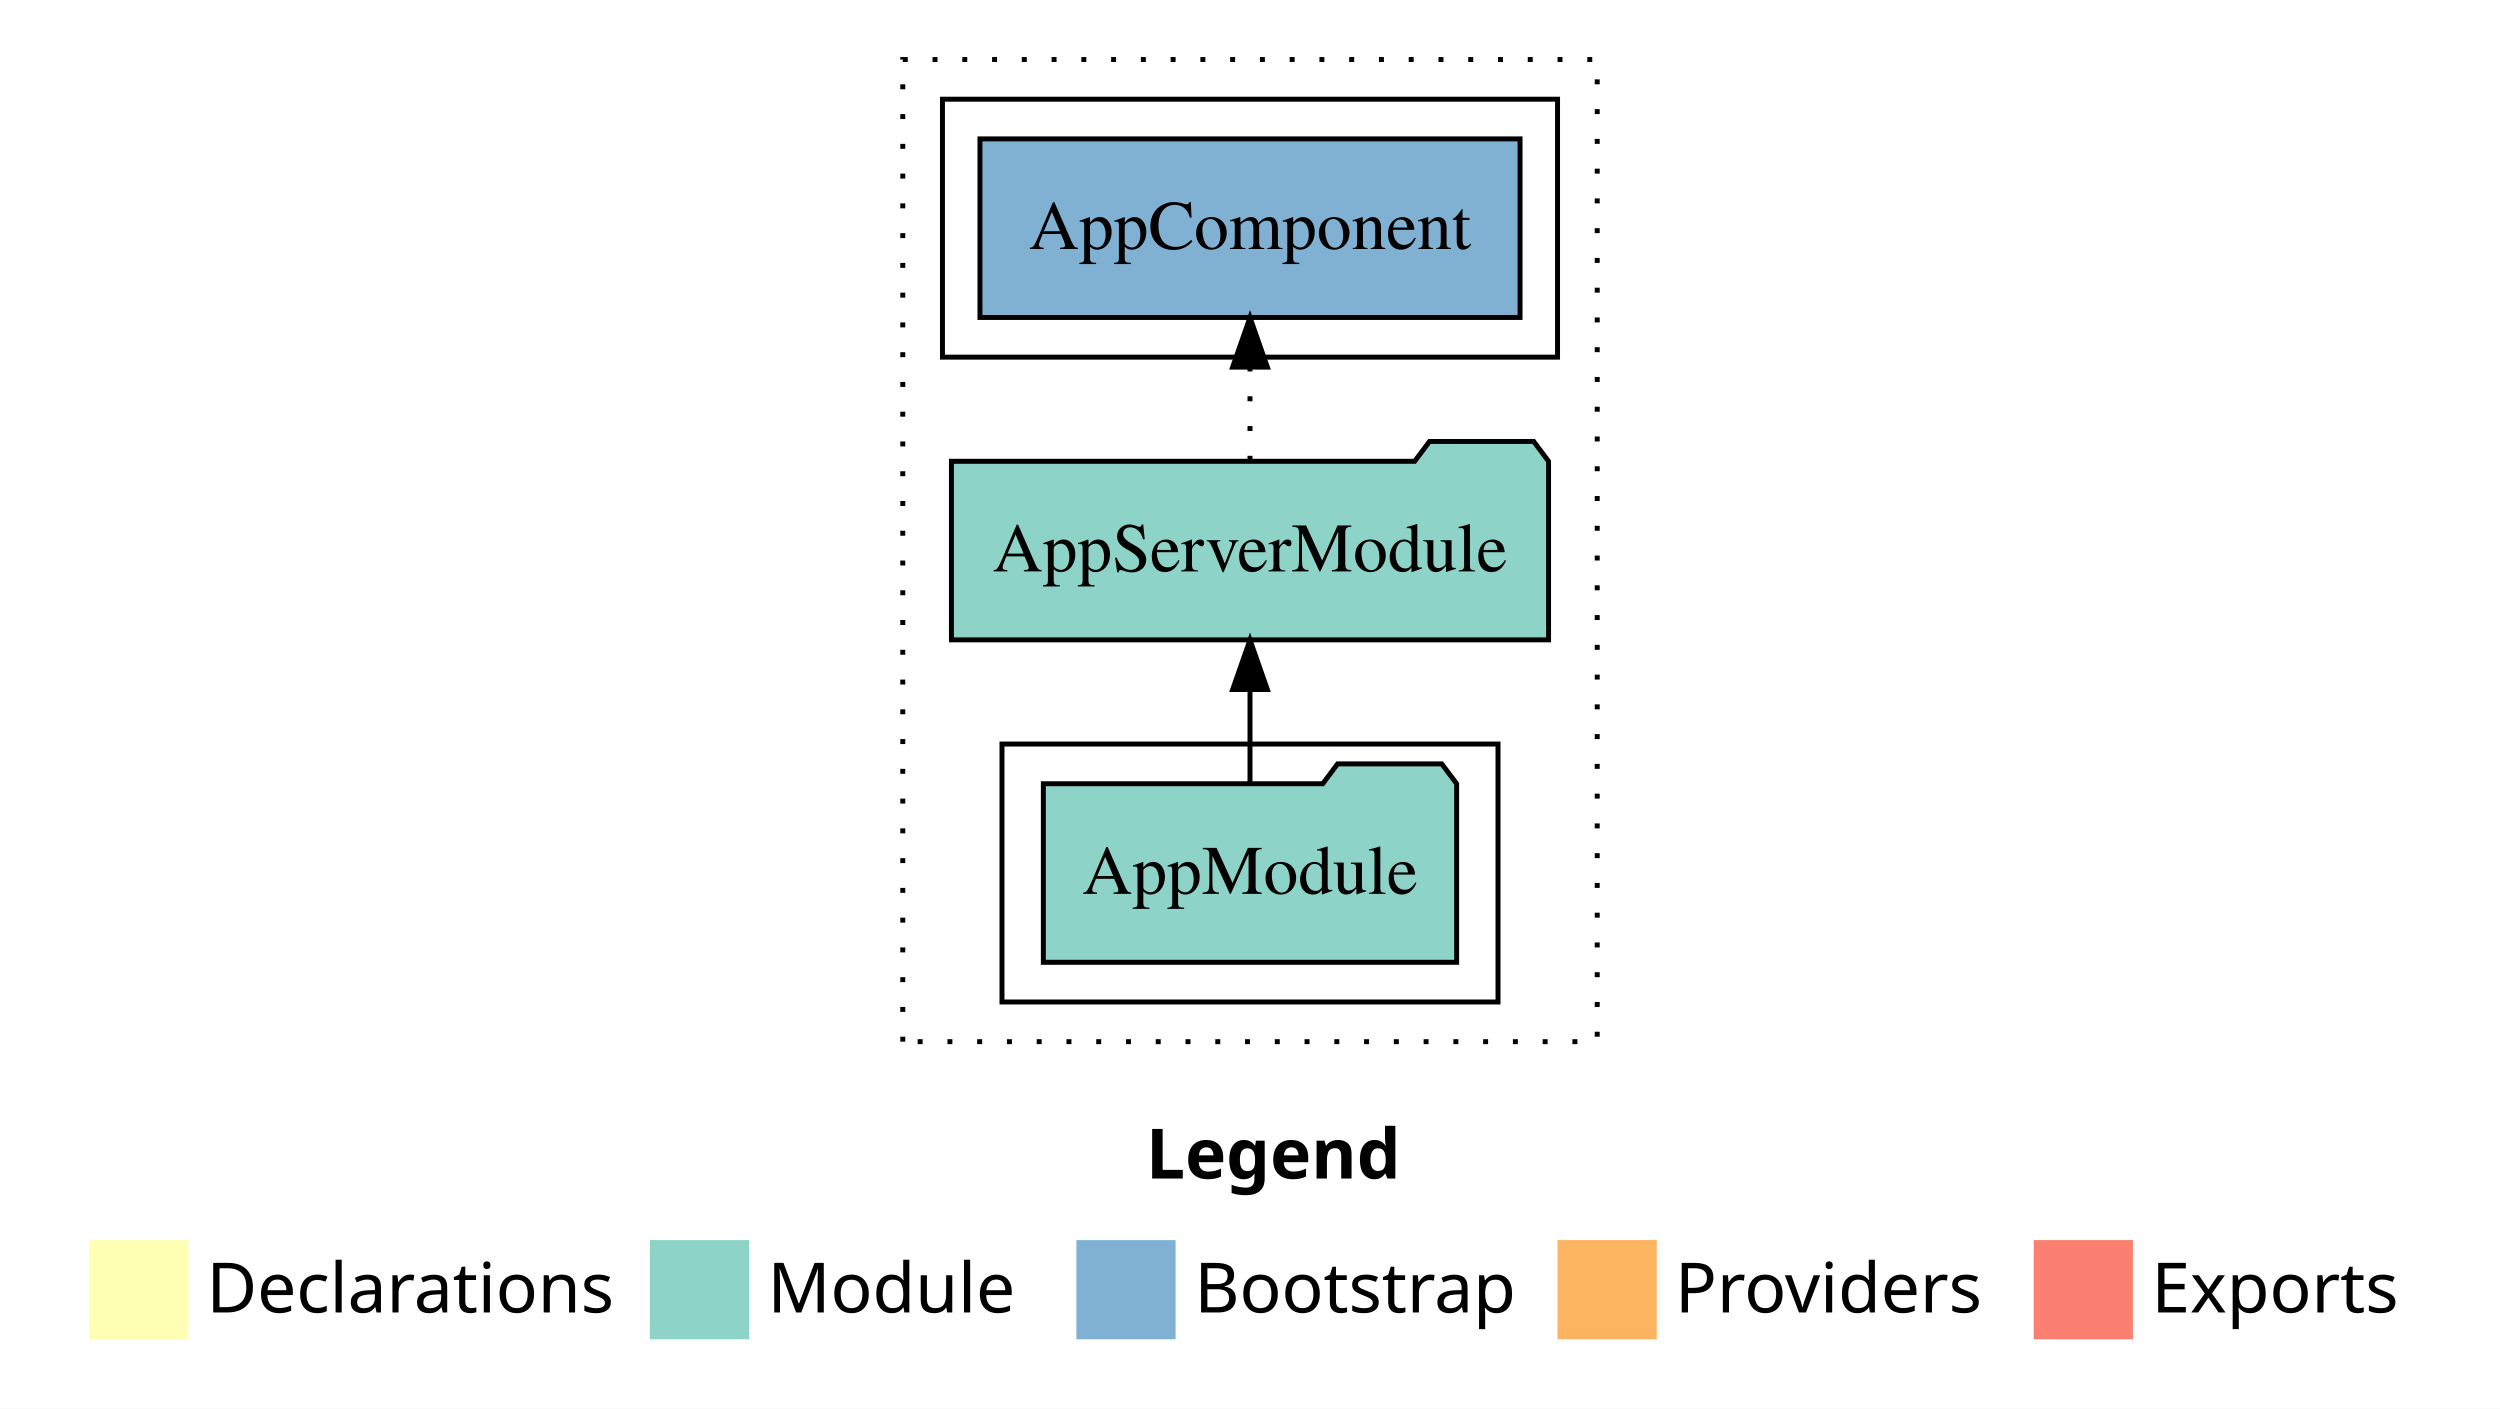
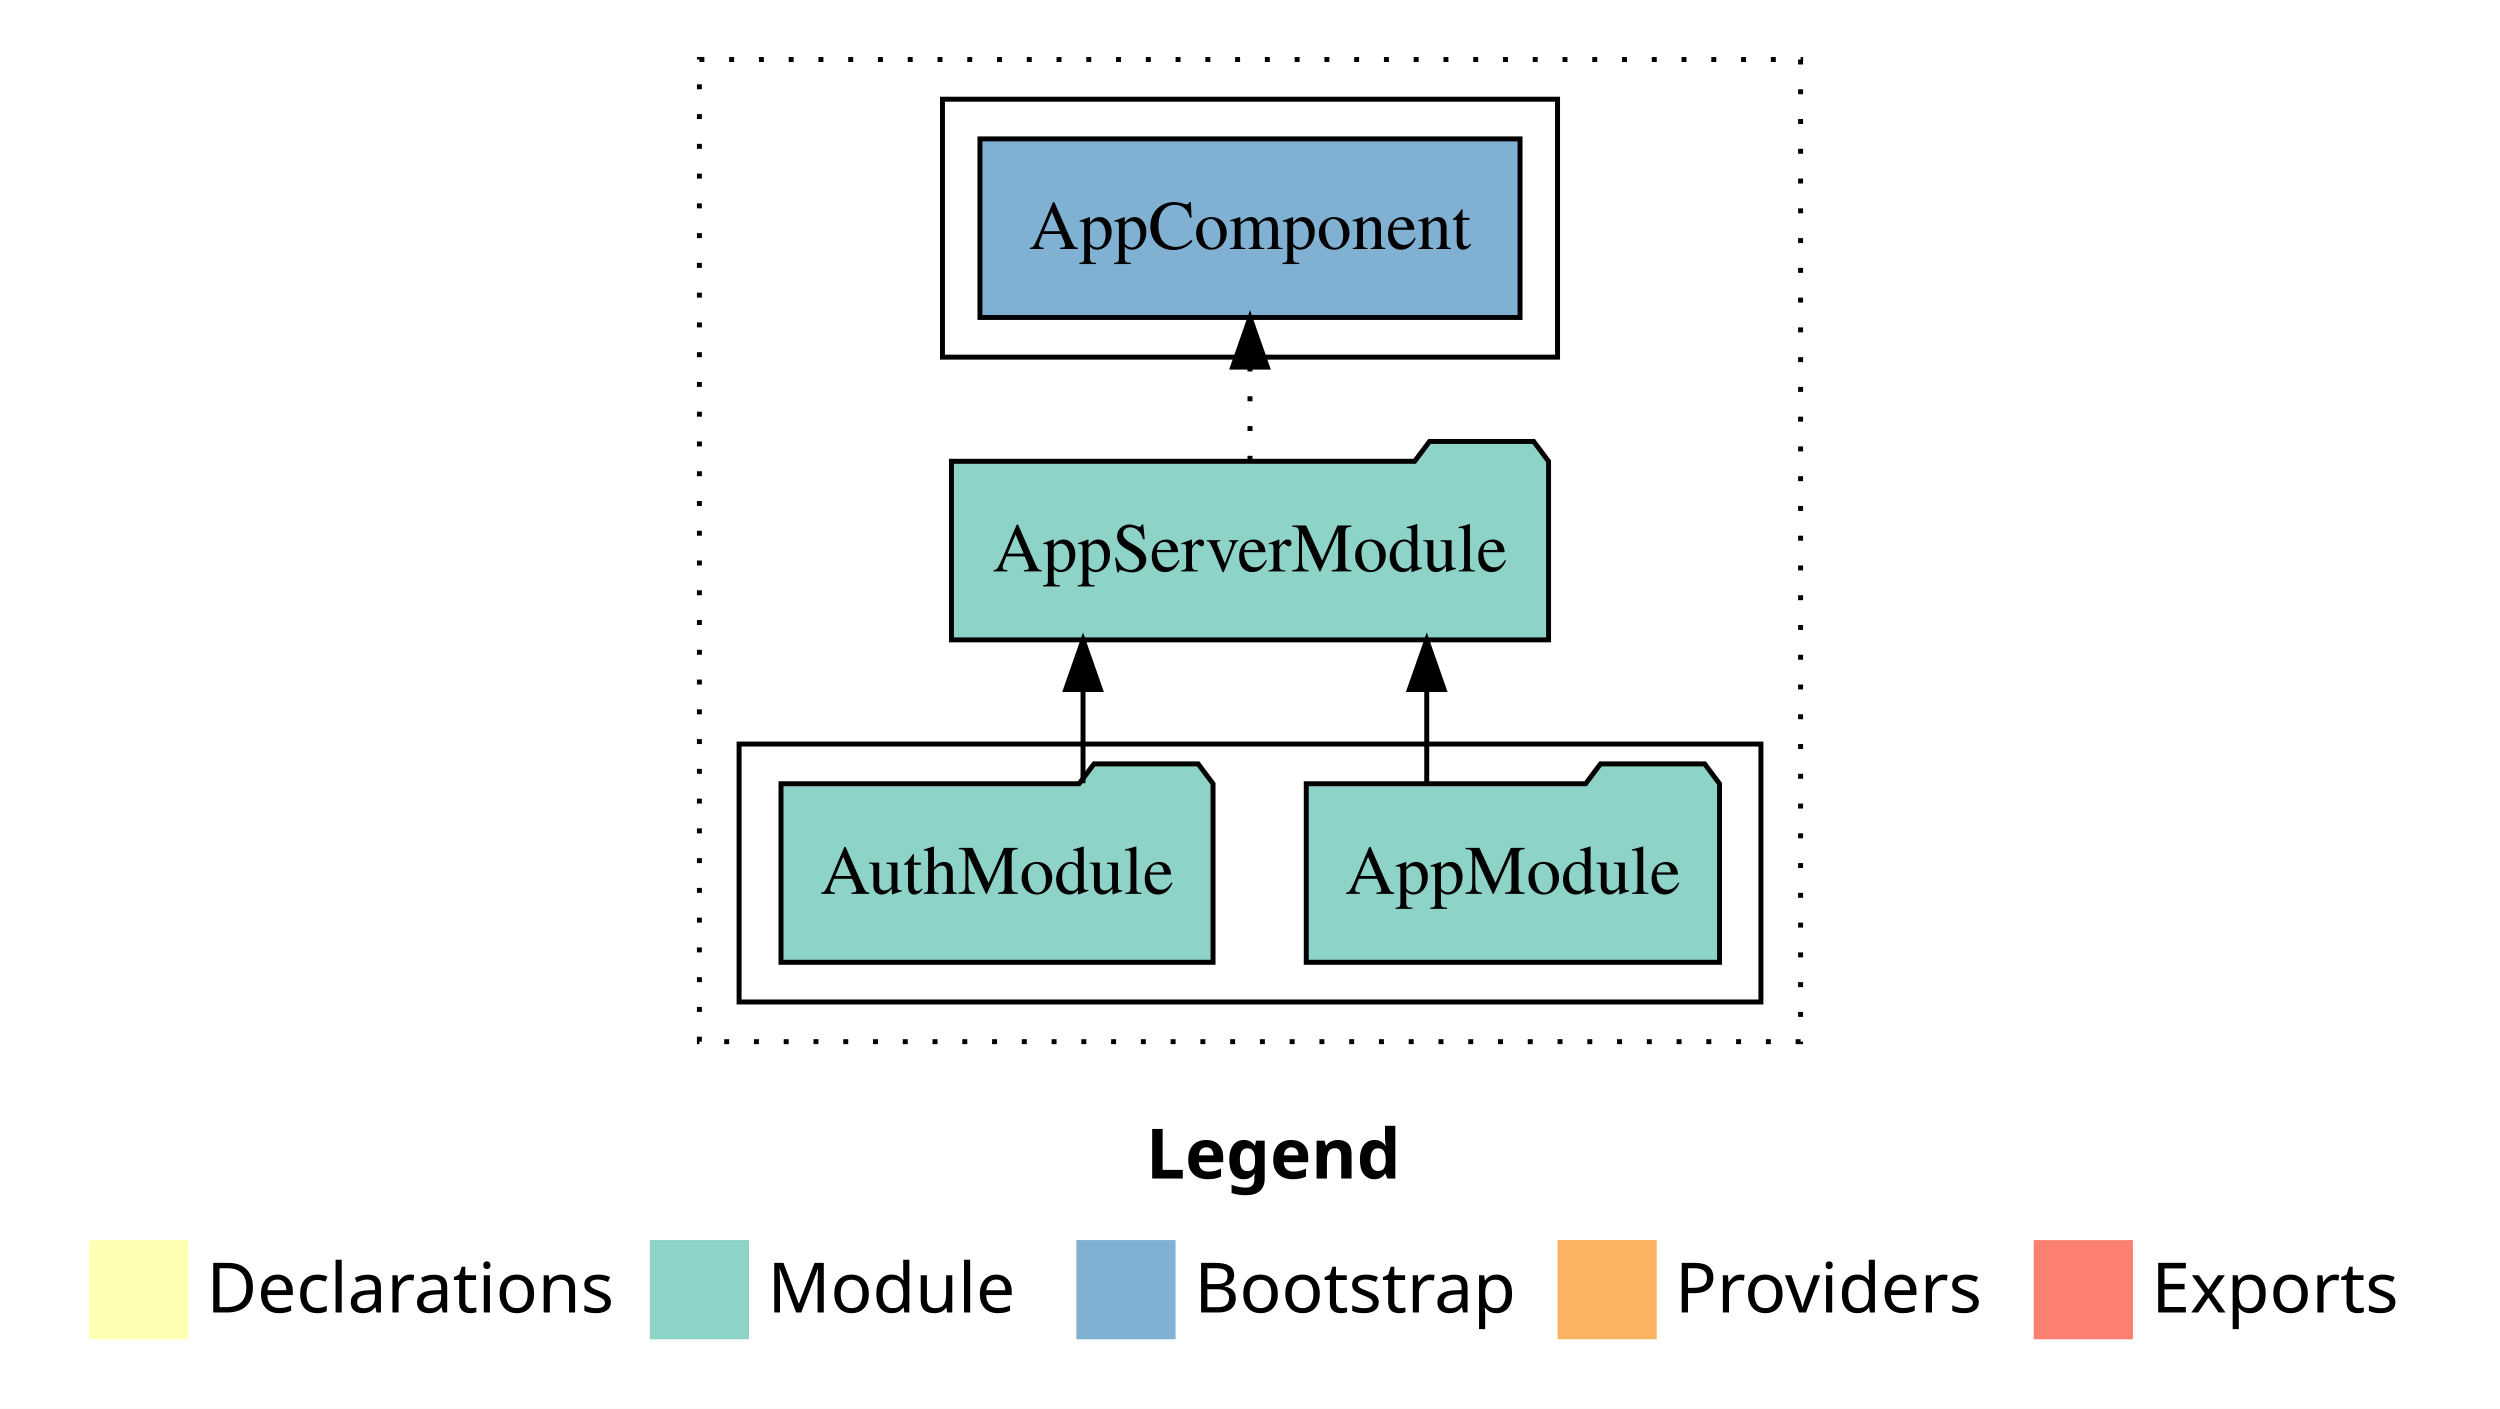
<svg xmlns="http://www.w3.org/2000/svg" width="504pt" height="284pt" viewBox="0.00 0.00 504.00 284.00">
  <g id="graph0" class="graph" transform="scale(1 1) rotate(0) translate(4 280)">
    <polygon fill="white" stroke="transparent" points="-4,4 -4,-280 500,-280 500,4 -4,4" />
    <text text-anchor="start" x="227.01" y="-42.4" font-family="Times-12" font-weight="bold" font-size="14.00">Legend</text>
    <polygon fill="#ffffb3" stroke="transparent" points="14,-10 14,-30 34,-30 34,-10 14,-10" />
    <text text-anchor="start" x="37.63" y="-15.4" font-family="Times-12" font-size="14.00">  Declarations</text>
    <polygon fill="#8dd3c7" stroke="transparent" points="127,-10 127,-30 147,-30 147,-10 127,-10" />
    <text text-anchor="start" x="150.73" y="-15.4" font-family="Times-12" font-size="14.00">  Module</text>
    <polygon fill="#80b1d3" stroke="transparent" points="213,-10 213,-30 233,-30 233,-10 213,-10" />
    <text text-anchor="start" x="236.78" y="-15.4" font-family="Times-12" font-size="14.00">  Bootstrap</text>
    <polygon fill="#fdb462" stroke="transparent" points="310,-10 310,-30 330,-30 330,-10 310,-10" />
    <text text-anchor="start" x="333.67" y="-15.4" font-family="Times-12" font-size="14.00">  Providers</text>
    <polygon fill="#fb8072" stroke="transparent" points="406,-10 406,-30 426,-30 426,-10 406,-10" />
    <text text-anchor="start" x="429.73" y="-15.4" font-family="Times-12" font-size="14.00">  Exports</text>
    <g id="clust1" class="cluster">
-       <polygon fill="none" stroke="black" stroke-dasharray="1,5" points="178,-70 178,-268 318,-268 318,-70 178,-70" />
+       <polygon fill="none" stroke="black" stroke-dasharray="1,5" points="137,-70 137,-268 359,-268 359,-70 137,-70" />
+     </g>
+     <g id="clust3" class="cluster">
+       <polygon fill="none" stroke="black" points="145,-78 145,-130 351,-130 351,-78 145,-78" />
    </g>
    <g id="clust5" class="cluster">
      <polygon fill="none" stroke="black" points="186,-208 186,-260 310,-260 310,-208 186,-208" />
    </g>
-     <g id="clust3" class="cluster">
-       <polygon fill="none" stroke="black" points="198,-78 198,-130 298,-130 298,-78 198,-78" />
+     <g id="node1" class="node">
+       <polygon fill="#8dd3c7" stroke="black" points="342.66,-122 339.66,-126 318.66,-126 315.66,-122 259.34,-122 259.34,-86 342.66,-86 342.66,-122" />
+       <text text-anchor="middle" x="301" y="-99.8" font-family="Times,serif" font-size="14.00">AppModule</text>
    </g>
-     <g id="node1" class="node">
-       <polygon fill="#8dd3c7" stroke="black" points="289.66,-122 286.66,-126 265.66,-126 262.66,-122 206.34,-122 206.34,-86 289.66,-86 289.66,-122" />
-       <text text-anchor="middle" x="248" y="-99.8" font-family="Times,serif" font-size="14.00">AppModule</text>
-     </g>
-     <g id="node2" class="node">
+     <g id="node3" class="node">
      <polygon fill="#8dd3c7" stroke="black" points="308.19,-187 305.19,-191 284.19,-191 281.19,-187 187.81,-187 187.81,-151 308.19,-151 308.19,-187" />
      <text text-anchor="middle" x="248" y="-164.8" font-family="Times,serif" font-size="14.00">AppServerModule</text>
    </g>
    <g id="edge1" class="edge">
-       <path fill="none" stroke="black" d="M248,-122.11C248,-122.11 248,-140.99 248,-140.99" />
-       <polygon fill="black" stroke="black" points="244.5,-140.99 248,-150.99 251.5,-140.99 244.5,-140.99" />
+       <path fill="none" stroke="black" d="M283.63,-122.11C283.63,-122.11 283.63,-140.99 283.63,-140.99" />
+       <polygon fill="black" stroke="black" points="280.13,-140.99 283.63,-150.99 287.13,-140.99 280.13,-140.99" />
    </g>
-     <g id="node3" class="node">
+     <g id="node2" class="node">
+       <polygon fill="#8dd3c7" stroke="black" points="240.55,-122 237.55,-126 216.55,-126 213.55,-122 153.45,-122 153.45,-86 240.55,-86 240.55,-122" />
+       <text text-anchor="middle" x="197" y="-99.8" font-family="Times,serif" font-size="14.00">AuthModule</text>
+     </g>
+     <g id="edge2" class="edge">
+       <path fill="none" stroke="black" d="M214.34,-122.11C214.34,-122.11 214.34,-140.99 214.34,-140.99" />
+       <polygon fill="black" stroke="black" points="210.84,-140.99 214.34,-150.99 217.84,-140.99 210.84,-140.99" />
+     </g>
+     <g id="node4" class="node">
      <polygon fill="#80b1d3" stroke="black" points="302.44,-252 193.56,-252 193.56,-216 302.44,-216 302.44,-252" />
      <text text-anchor="middle" x="248" y="-229.8" font-family="Times,serif" font-size="14.00">AppComponent </text>
    </g>
-     <g id="edge2" class="edge">
+     <g id="edge3" class="edge">
      <path fill="none" stroke="black" stroke-dasharray="1,5" d="M248,-187.11C248,-187.11 248,-205.99 248,-205.99" />
      <polygon fill="black" stroke="black" points="244.5,-205.99 248,-215.99 251.5,-205.99 244.5,-205.99" />
    </g>
  </g>
</svg>
